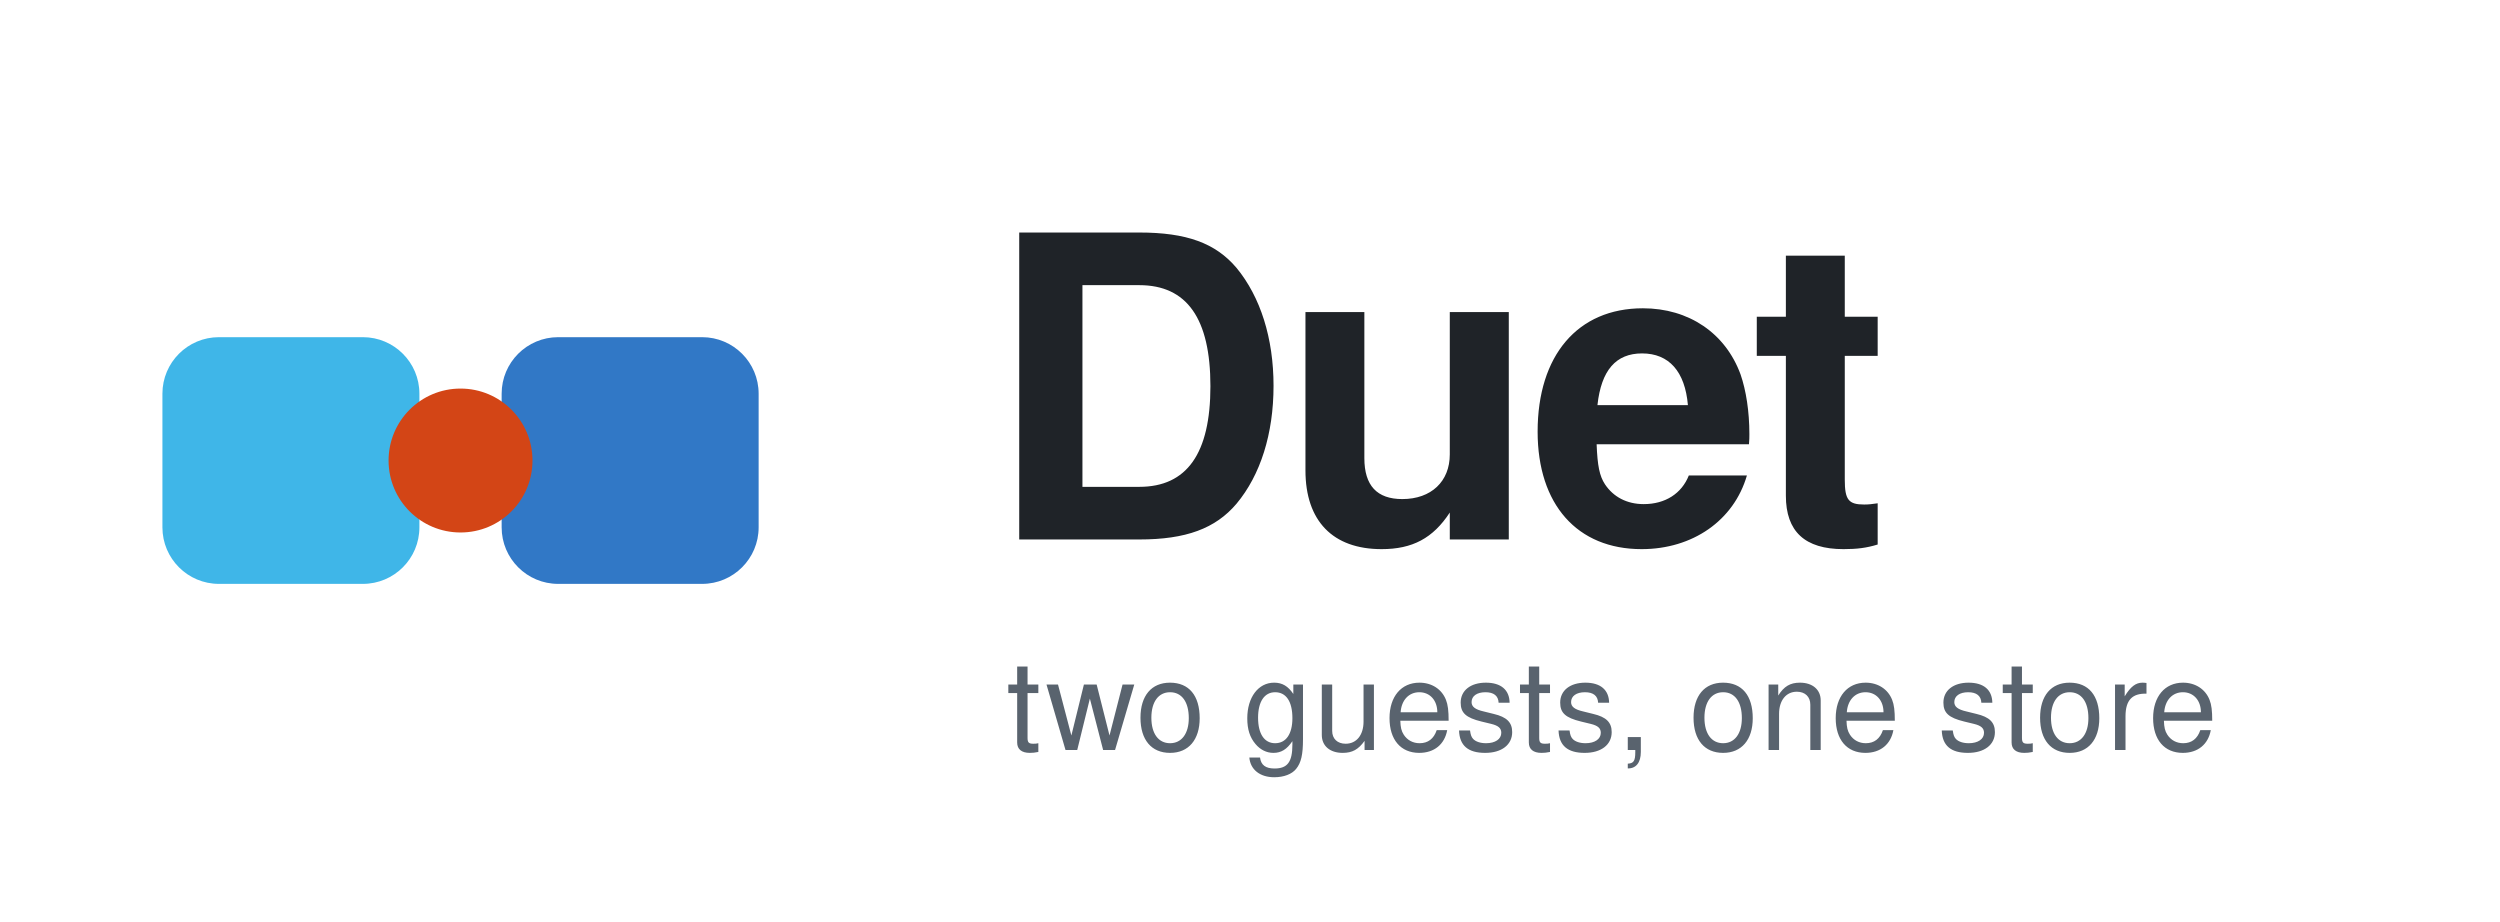
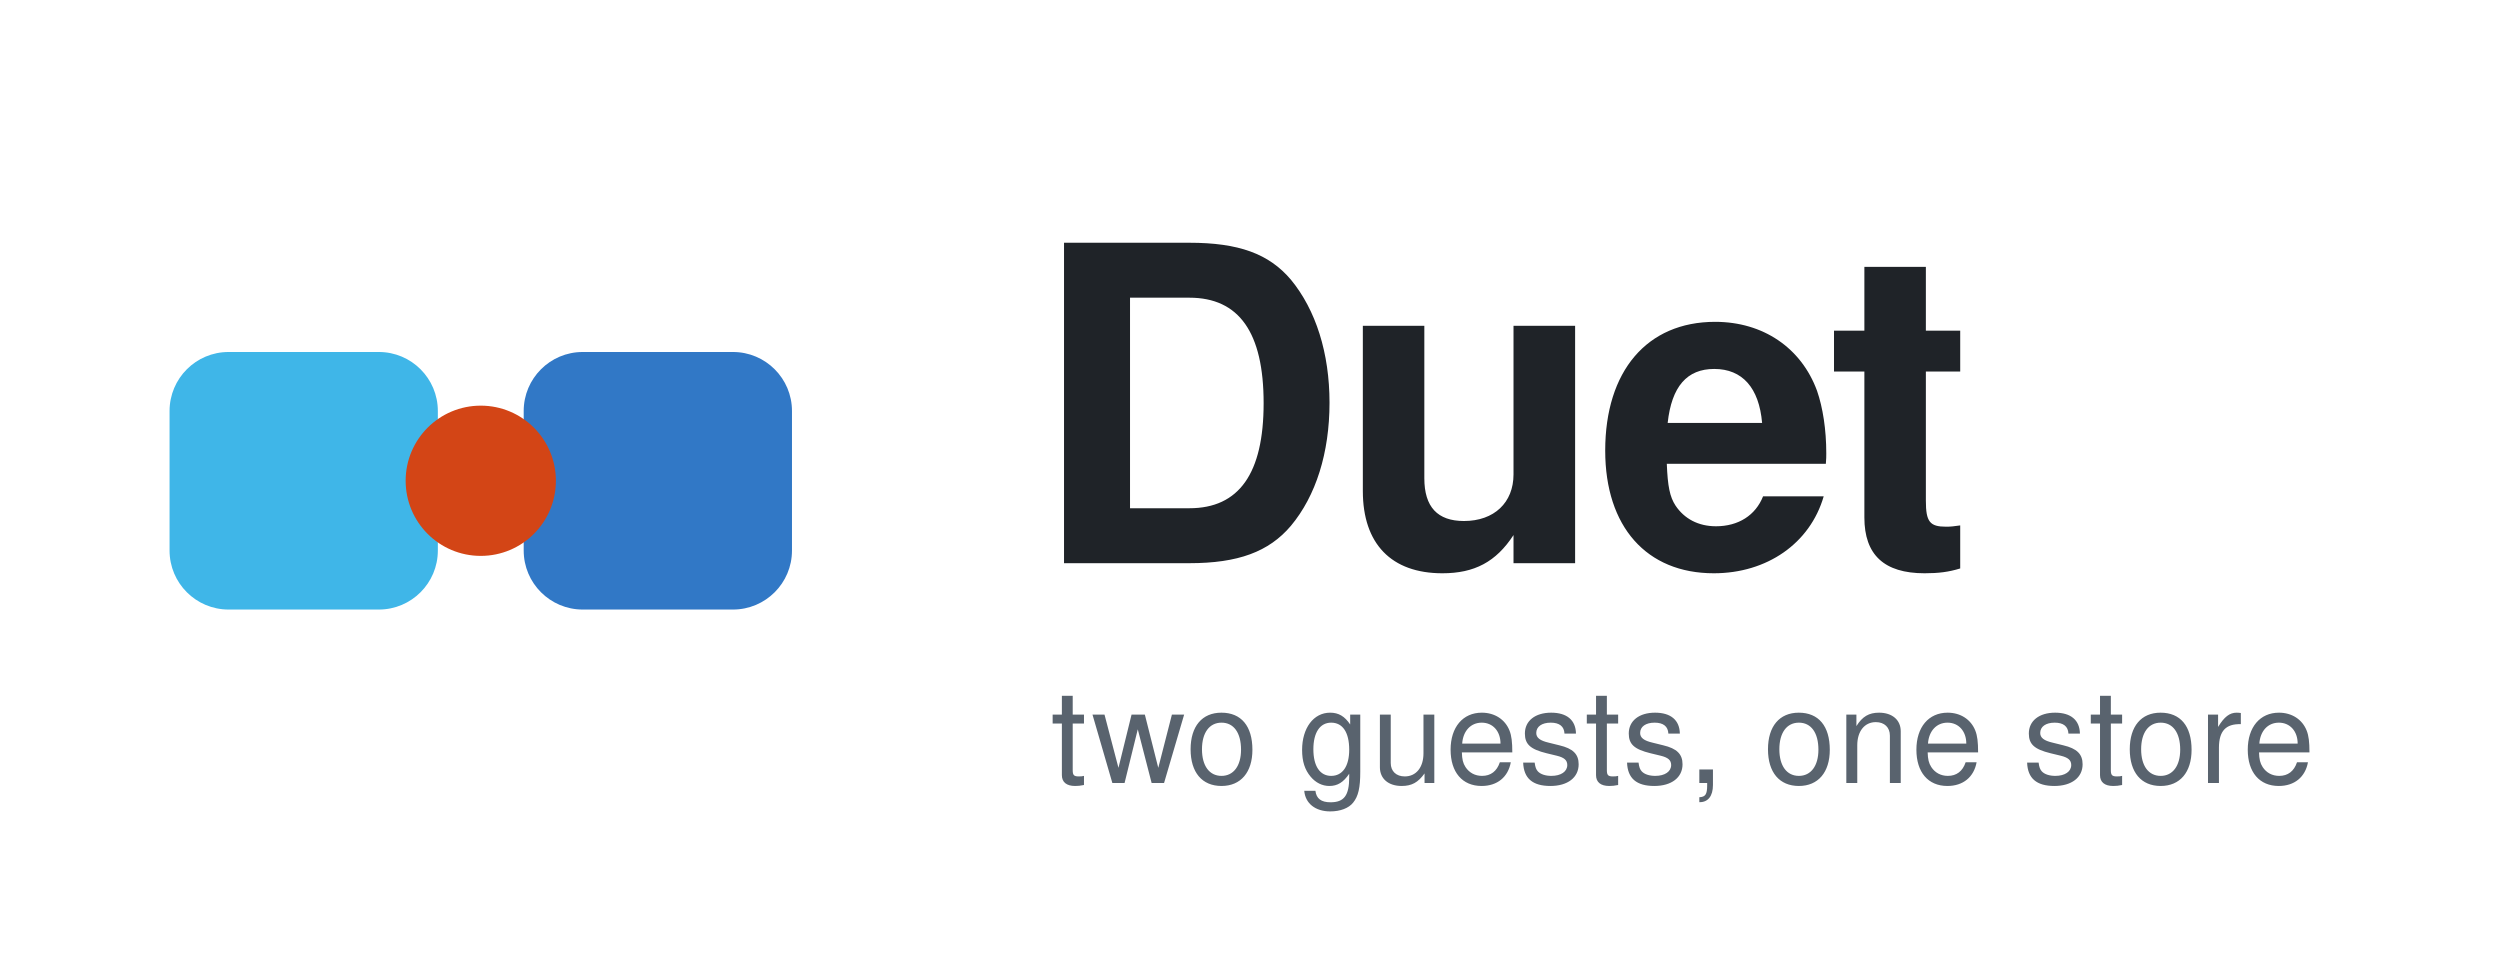
- <svg xmlns="http://www.w3.org/2000/svg" width="380" height="140" viewBox="0 0 380 140" fill="none">
+ <svg xmlns="http://www.w3.org/2000/svg" width="364" height="140" viewBox="0 0 364 140" fill="none">
  <g transform="translate(20 20) scale(0.78125)">
    <rect x="6" y="40" width="50" height="48" rx="11" fill="#3FB6E8" />
    <rect x="72" y="40" width="50" height="48" rx="11" fill="#3178C6" />
    <circle cx="64" cy="64" r="14" fill="#D34516" />
  </g>
  <text x="150" y="82" font-family="ui-sans-serif, -apple-system, 'Segoe UI', Helvetica, Arial, sans-serif" font-size="64" font-weight="700" letter-spacing="-1.5" fill="#1F2328">Duet</text>
  <text x="153" y="114" font-family="ui-sans-serif, -apple-system, 'Segoe UI', Helvetica, Arial, sans-serif" font-size="19" font-weight="400" letter-spacing="0.2" fill="#59636E">two guests, one store</text>
</svg>
